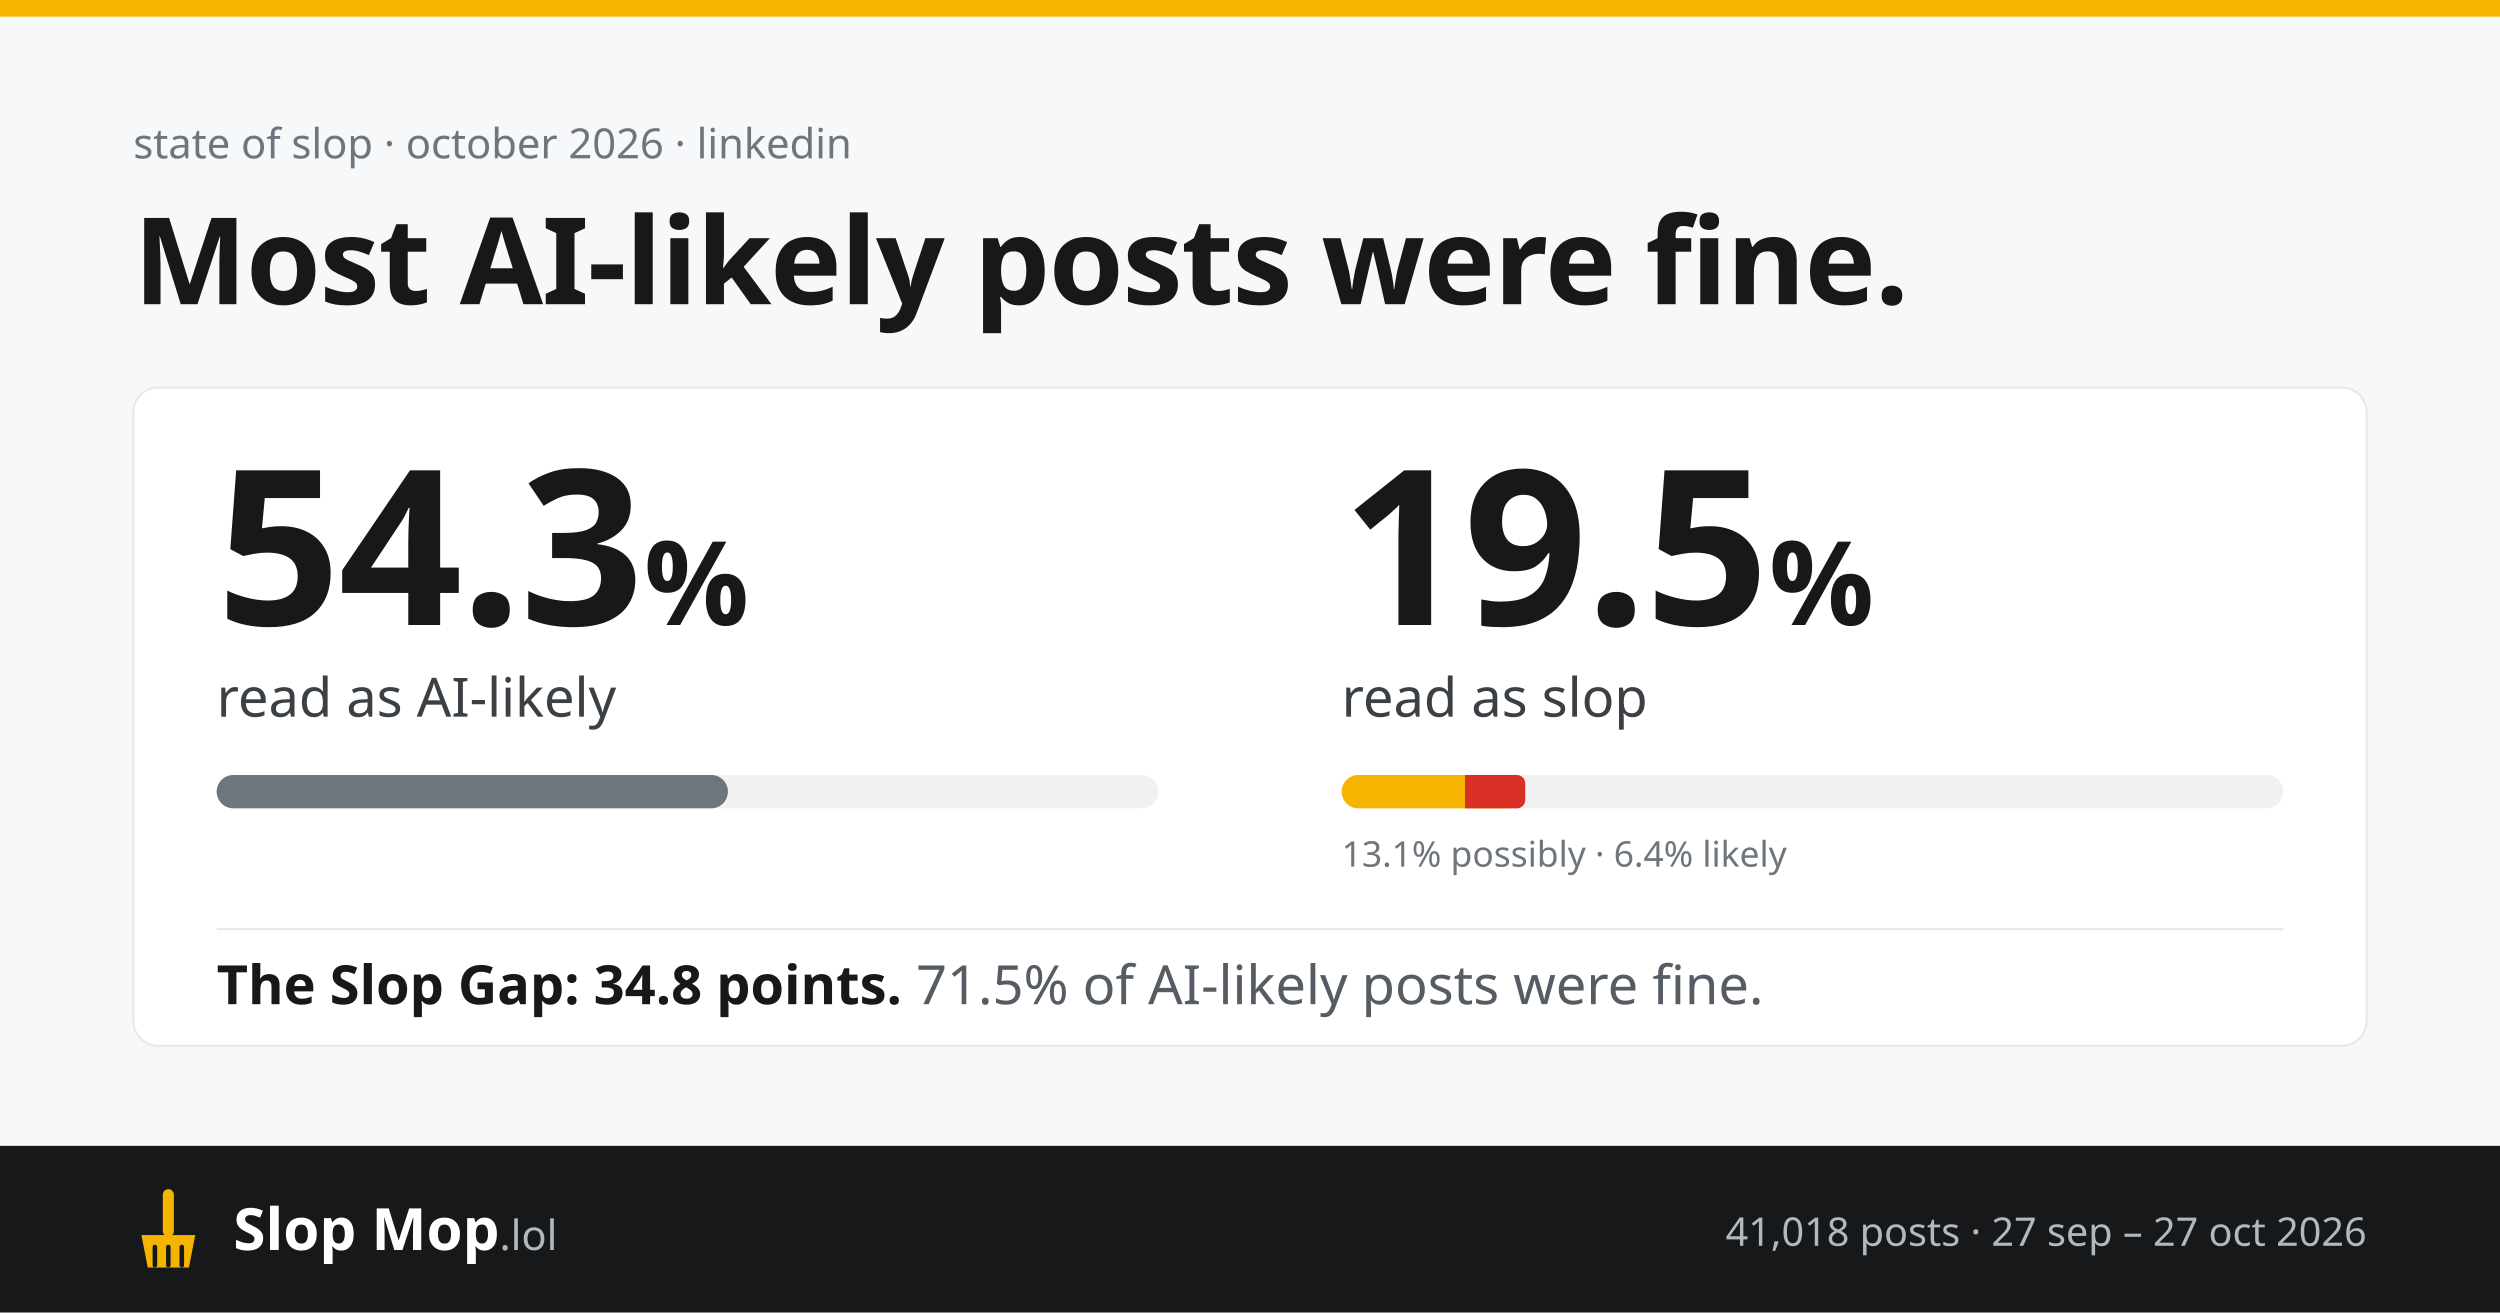
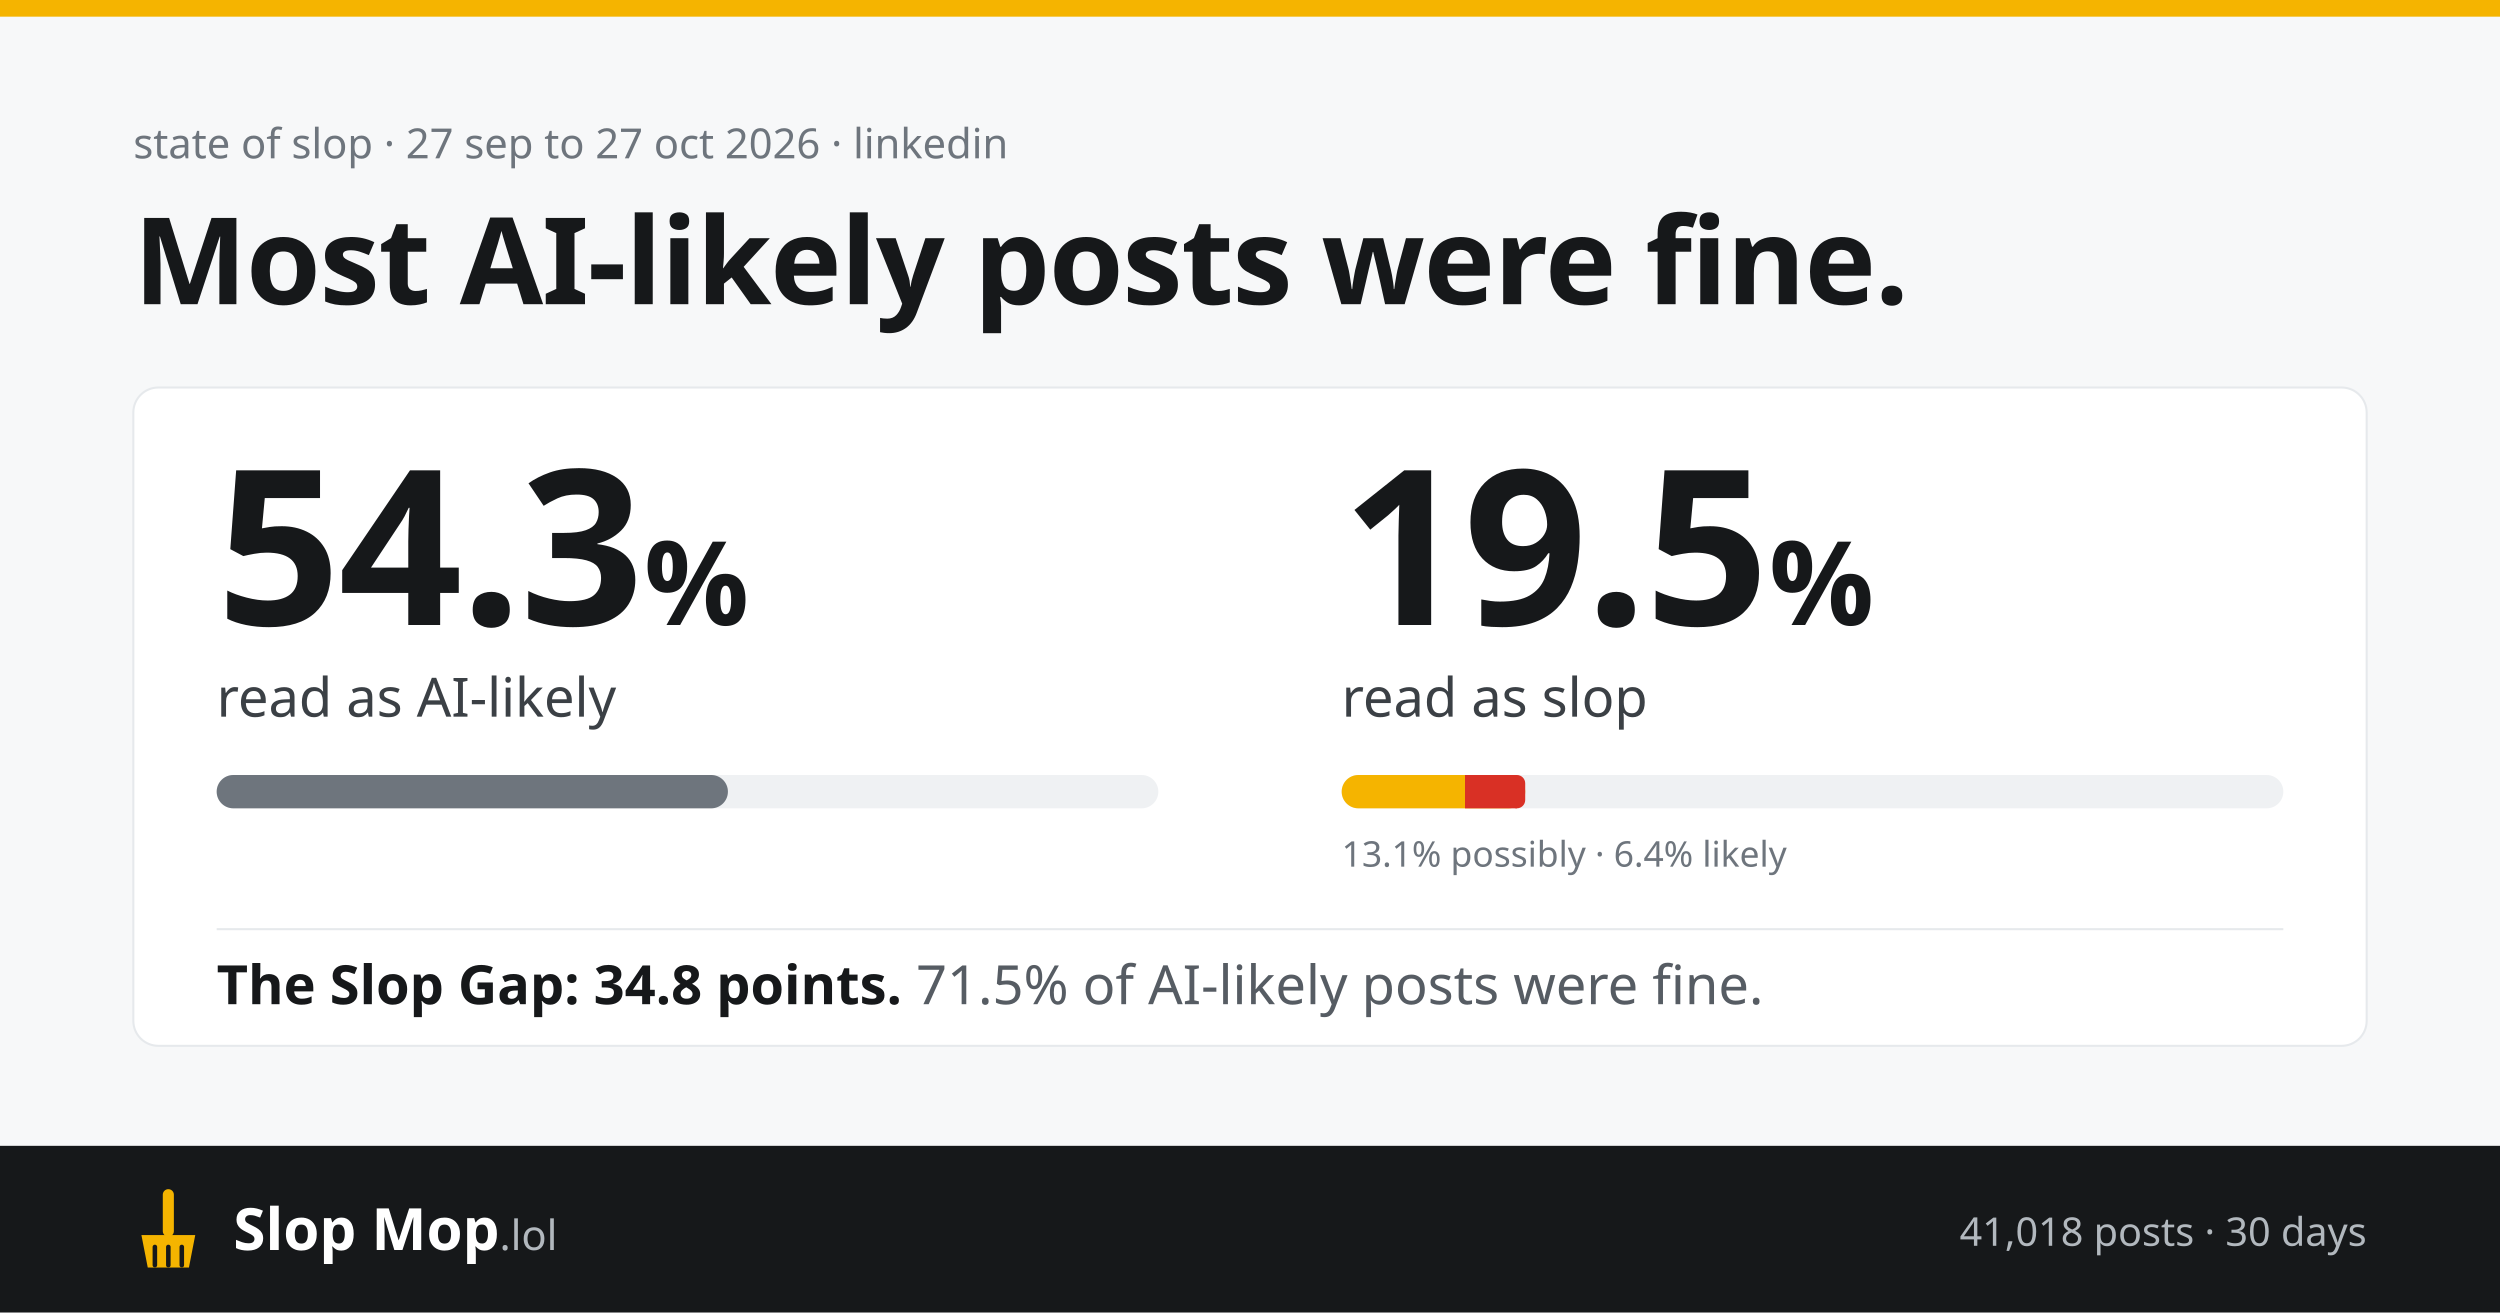
<svg xmlns="http://www.w3.org/2000/svg" width="1200" height="630" viewBox="0 0 1200 630">
  <rect width="1200" height="630" fill="#F7F8F9" />
  <rect width="1200" height="8" fill="#F5B400" />
-   <text x="64" y="76" font-family="JetBrains Mono" font-size="20" fill="#6E757D">state of slop · october 2026 · linkedin</text>
+   <text x="64" y="76" font-family="JetBrains Mono" font-size="20" fill="#6E757D">state of slop · 27 sep to 27 oct 2026 · linkedin</text>
  <text x="64" y="146" font-family="Archivo" font-weight="700" font-size="58" letter-spacing="-0.6" fill="#16181A">Most AI-likely posts were fine.</text>
  <rect x="64" y="186" width="1072" height="316" rx="12" fill="#FFFFFF" stroke="#E6E9EC" />
  <text x="104" y="300" font-family="Archivo" font-weight="700" font-size="104" letter-spacing="-1" fill="#16181A">54.3<tspan font-size="56">%</tspan>
  </text>
  <text x="104" y="344" font-family="Archivo" font-weight="500" font-size="26" fill="#3B4045">read as AI-likely</text>
  <rect x="104" y="372" width="452" height="16" rx="8" fill="#EFF1F3" />
  <rect x="104" y="372" width="245.4" height="16" rx="8" fill="#6E757D" />
  <text x="644" y="300" font-family="Archivo" font-weight="700" font-size="104" letter-spacing="-1" fill="#16181A">19.5<tspan font-size="56">%</tspan>
  </text>
  <text x="644" y="344" font-family="Archivo" font-weight="500" font-size="26" fill="#3B4045">read as slop</text>
  <rect x="644" y="372" width="452" height="16" rx="8" fill="#EFF1F3" />
  <rect x="644" y="372" width="88.1" height="16" rx="8" fill="#F5B400" />
  <rect x="703.2" y="372" width="24.9" height="16" fill="#D93025" />
  <rect x="724.1" y="372" width="8" height="16" rx="4" fill="#D93025" />
  <text x="644" y="416" font-family="JetBrains Mono" font-size="17" fill="#6E757D">13.1% possibly · 6.4% likely</text>
  <line x1="104" y1="446" x2="1096" y2="446" stroke="#E6E9EC" />
  <text x="104" y="482" font-family="Archivo" font-weight="600" font-size="26" fill="#16181A">The Slop Gap: 34.8 points. <tspan font-weight="400" fill="#565C63">71.5% of AI-likely posts were fine.</tspan>
  </text>
  <rect y="550" width="1200" height="80" fill="#16181A" />
  <g transform="translate(58 567) scale(1.9)">
    <rect x="10.6" y="2" width="2.8" height="12" rx="1.4" fill="#F5B400" />
    <path d="M5.2 13.6h13.6l-1.6 8.2H6.8z" fill="#F5B400" />
    <path d="M8.6 16.6v4.6M12 16.6v4.6M15.4 16.6v4.6" stroke="#16181A" stroke-width="1.15" stroke-linecap="round" />
  </g>
  <text x="112" y="600" font-family="Archivo" font-weight="600" font-size="28" fill="#FFFFFF">Slop Mop<tspan font-family="JetBrains Mono" font-weight="400" font-size="20" fill="#B2B8BE"> .lol</tspan>
  </text>
-   <text x="1136" y="598" text-anchor="end" font-family="JetBrains Mono" font-size="19" fill="#B2B8BE">41,018 posts · 27 sep – 27 oct 2026</text>
+   <text x="1136" y="598" text-anchor="end" font-family="JetBrains Mono" font-size="19" fill="#B2B8BE">41,018 posts · 30 days</text>
</svg>
